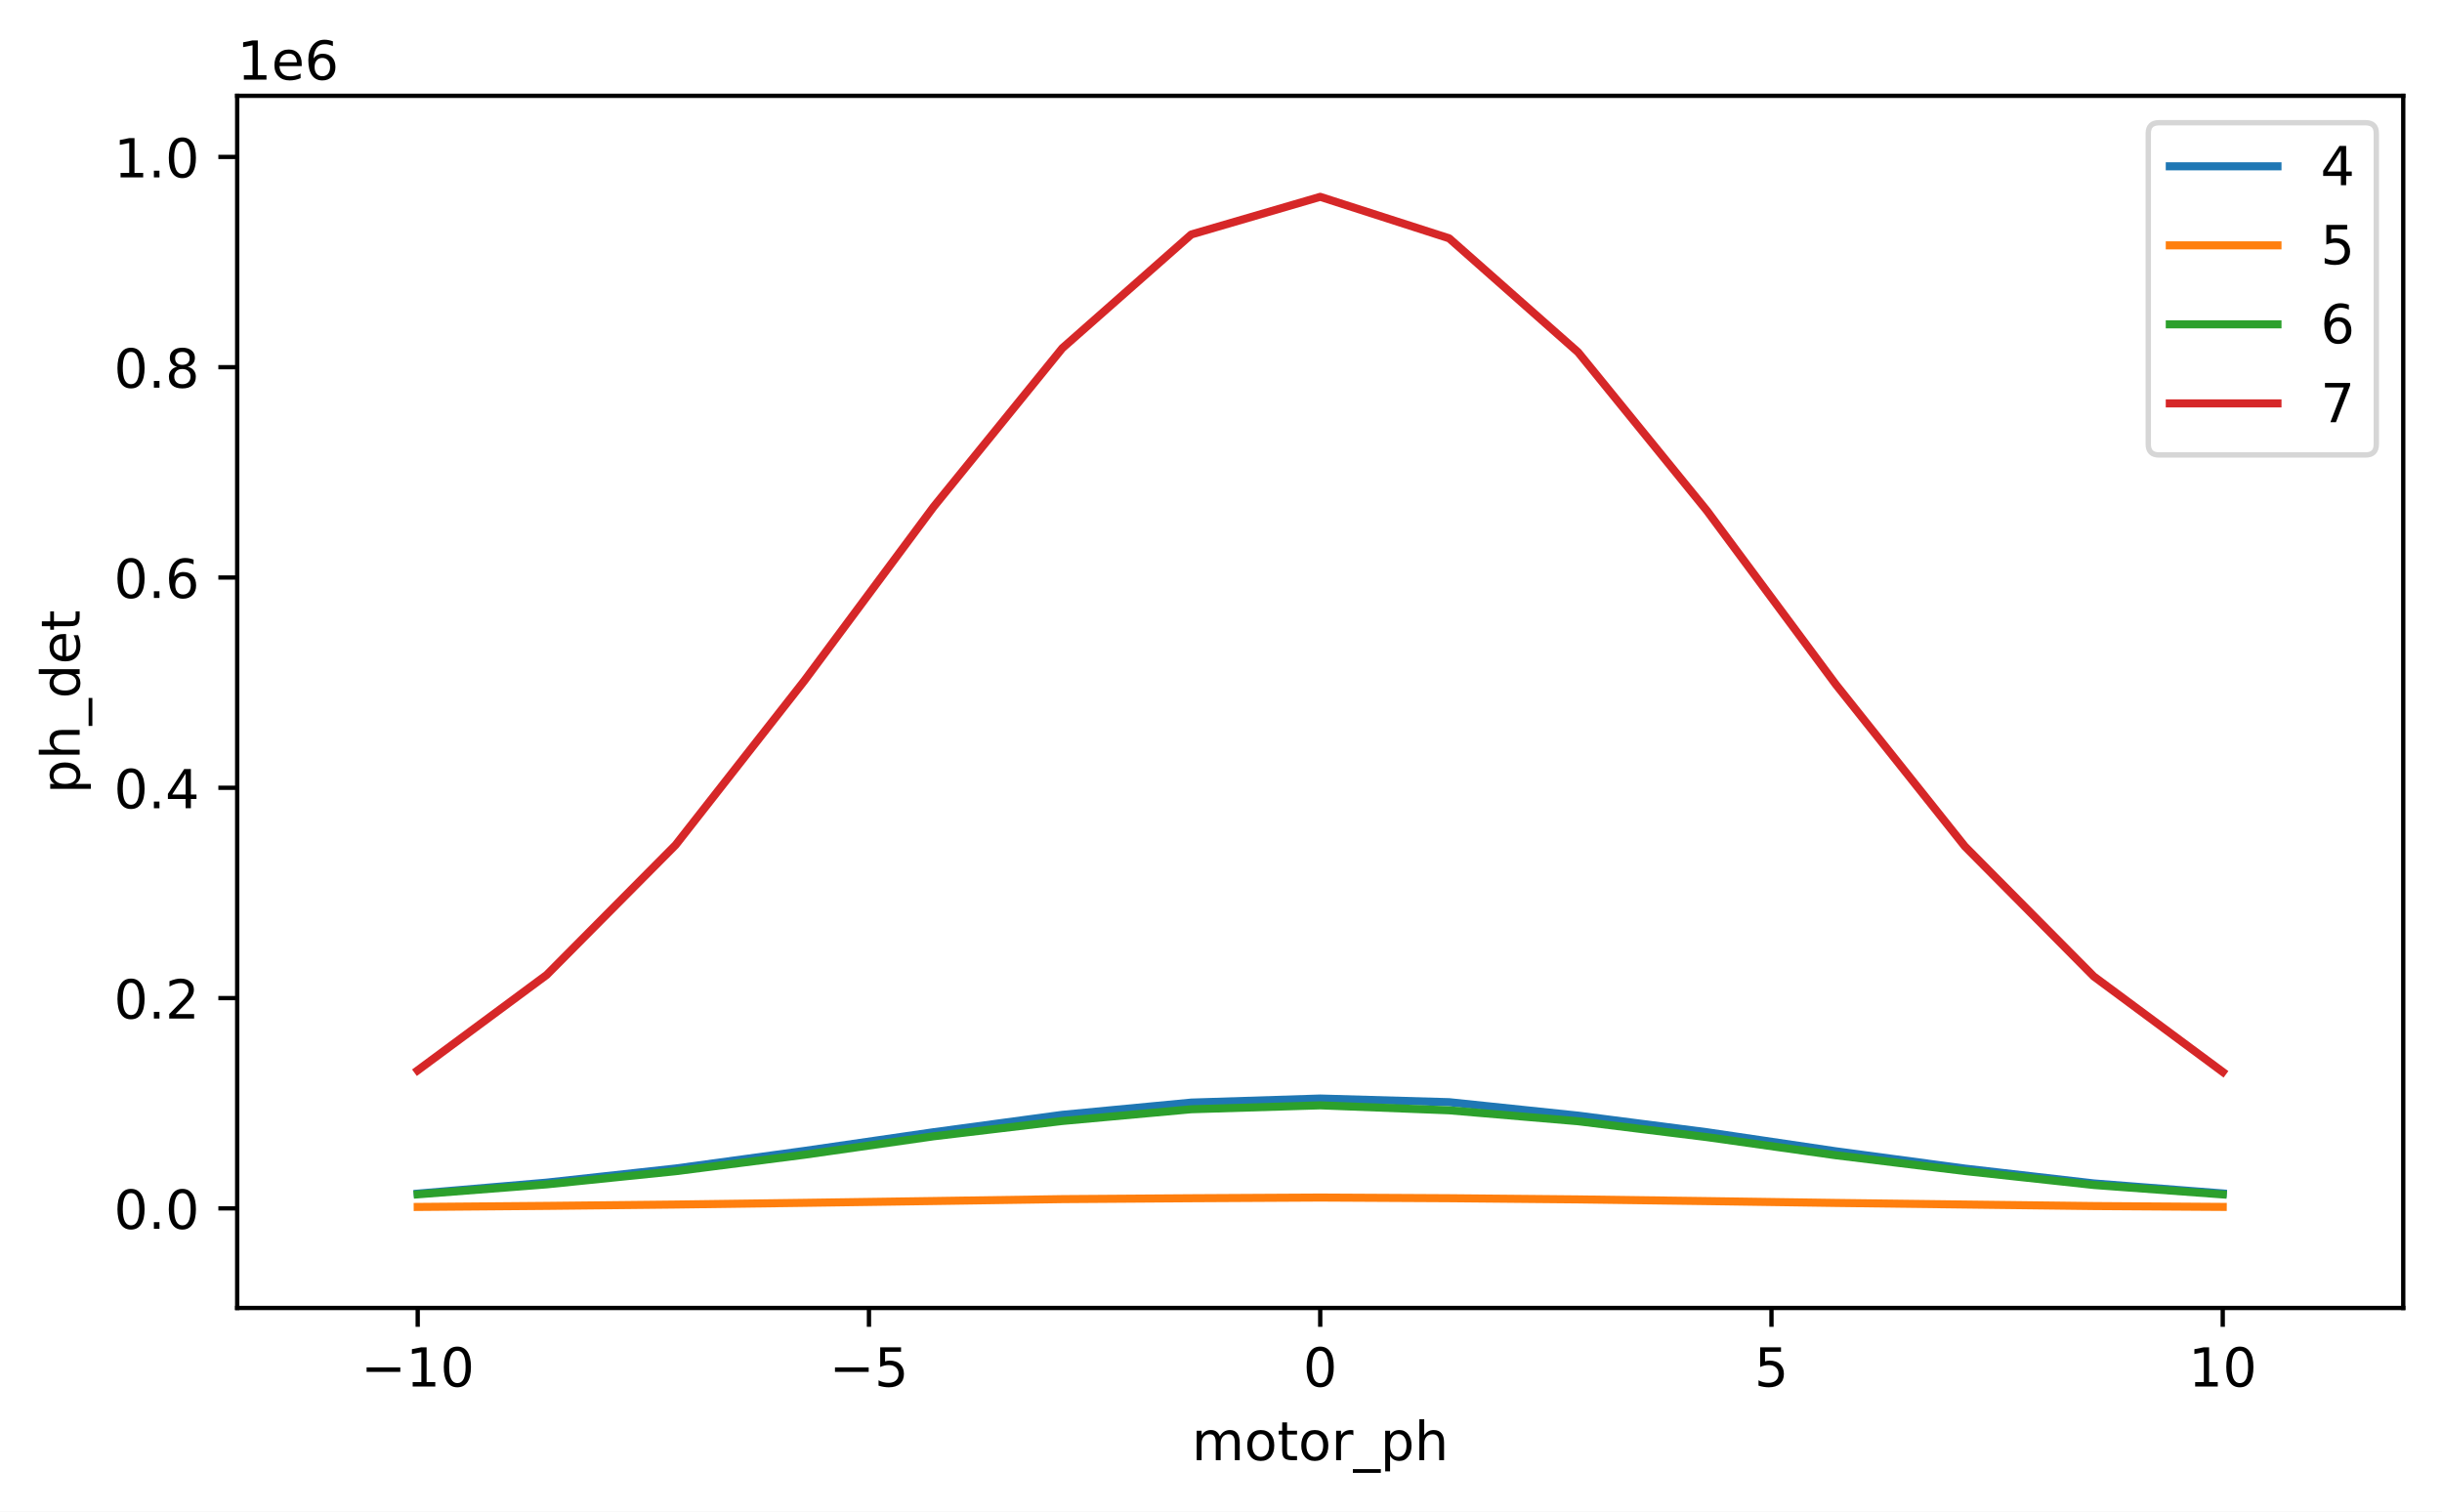
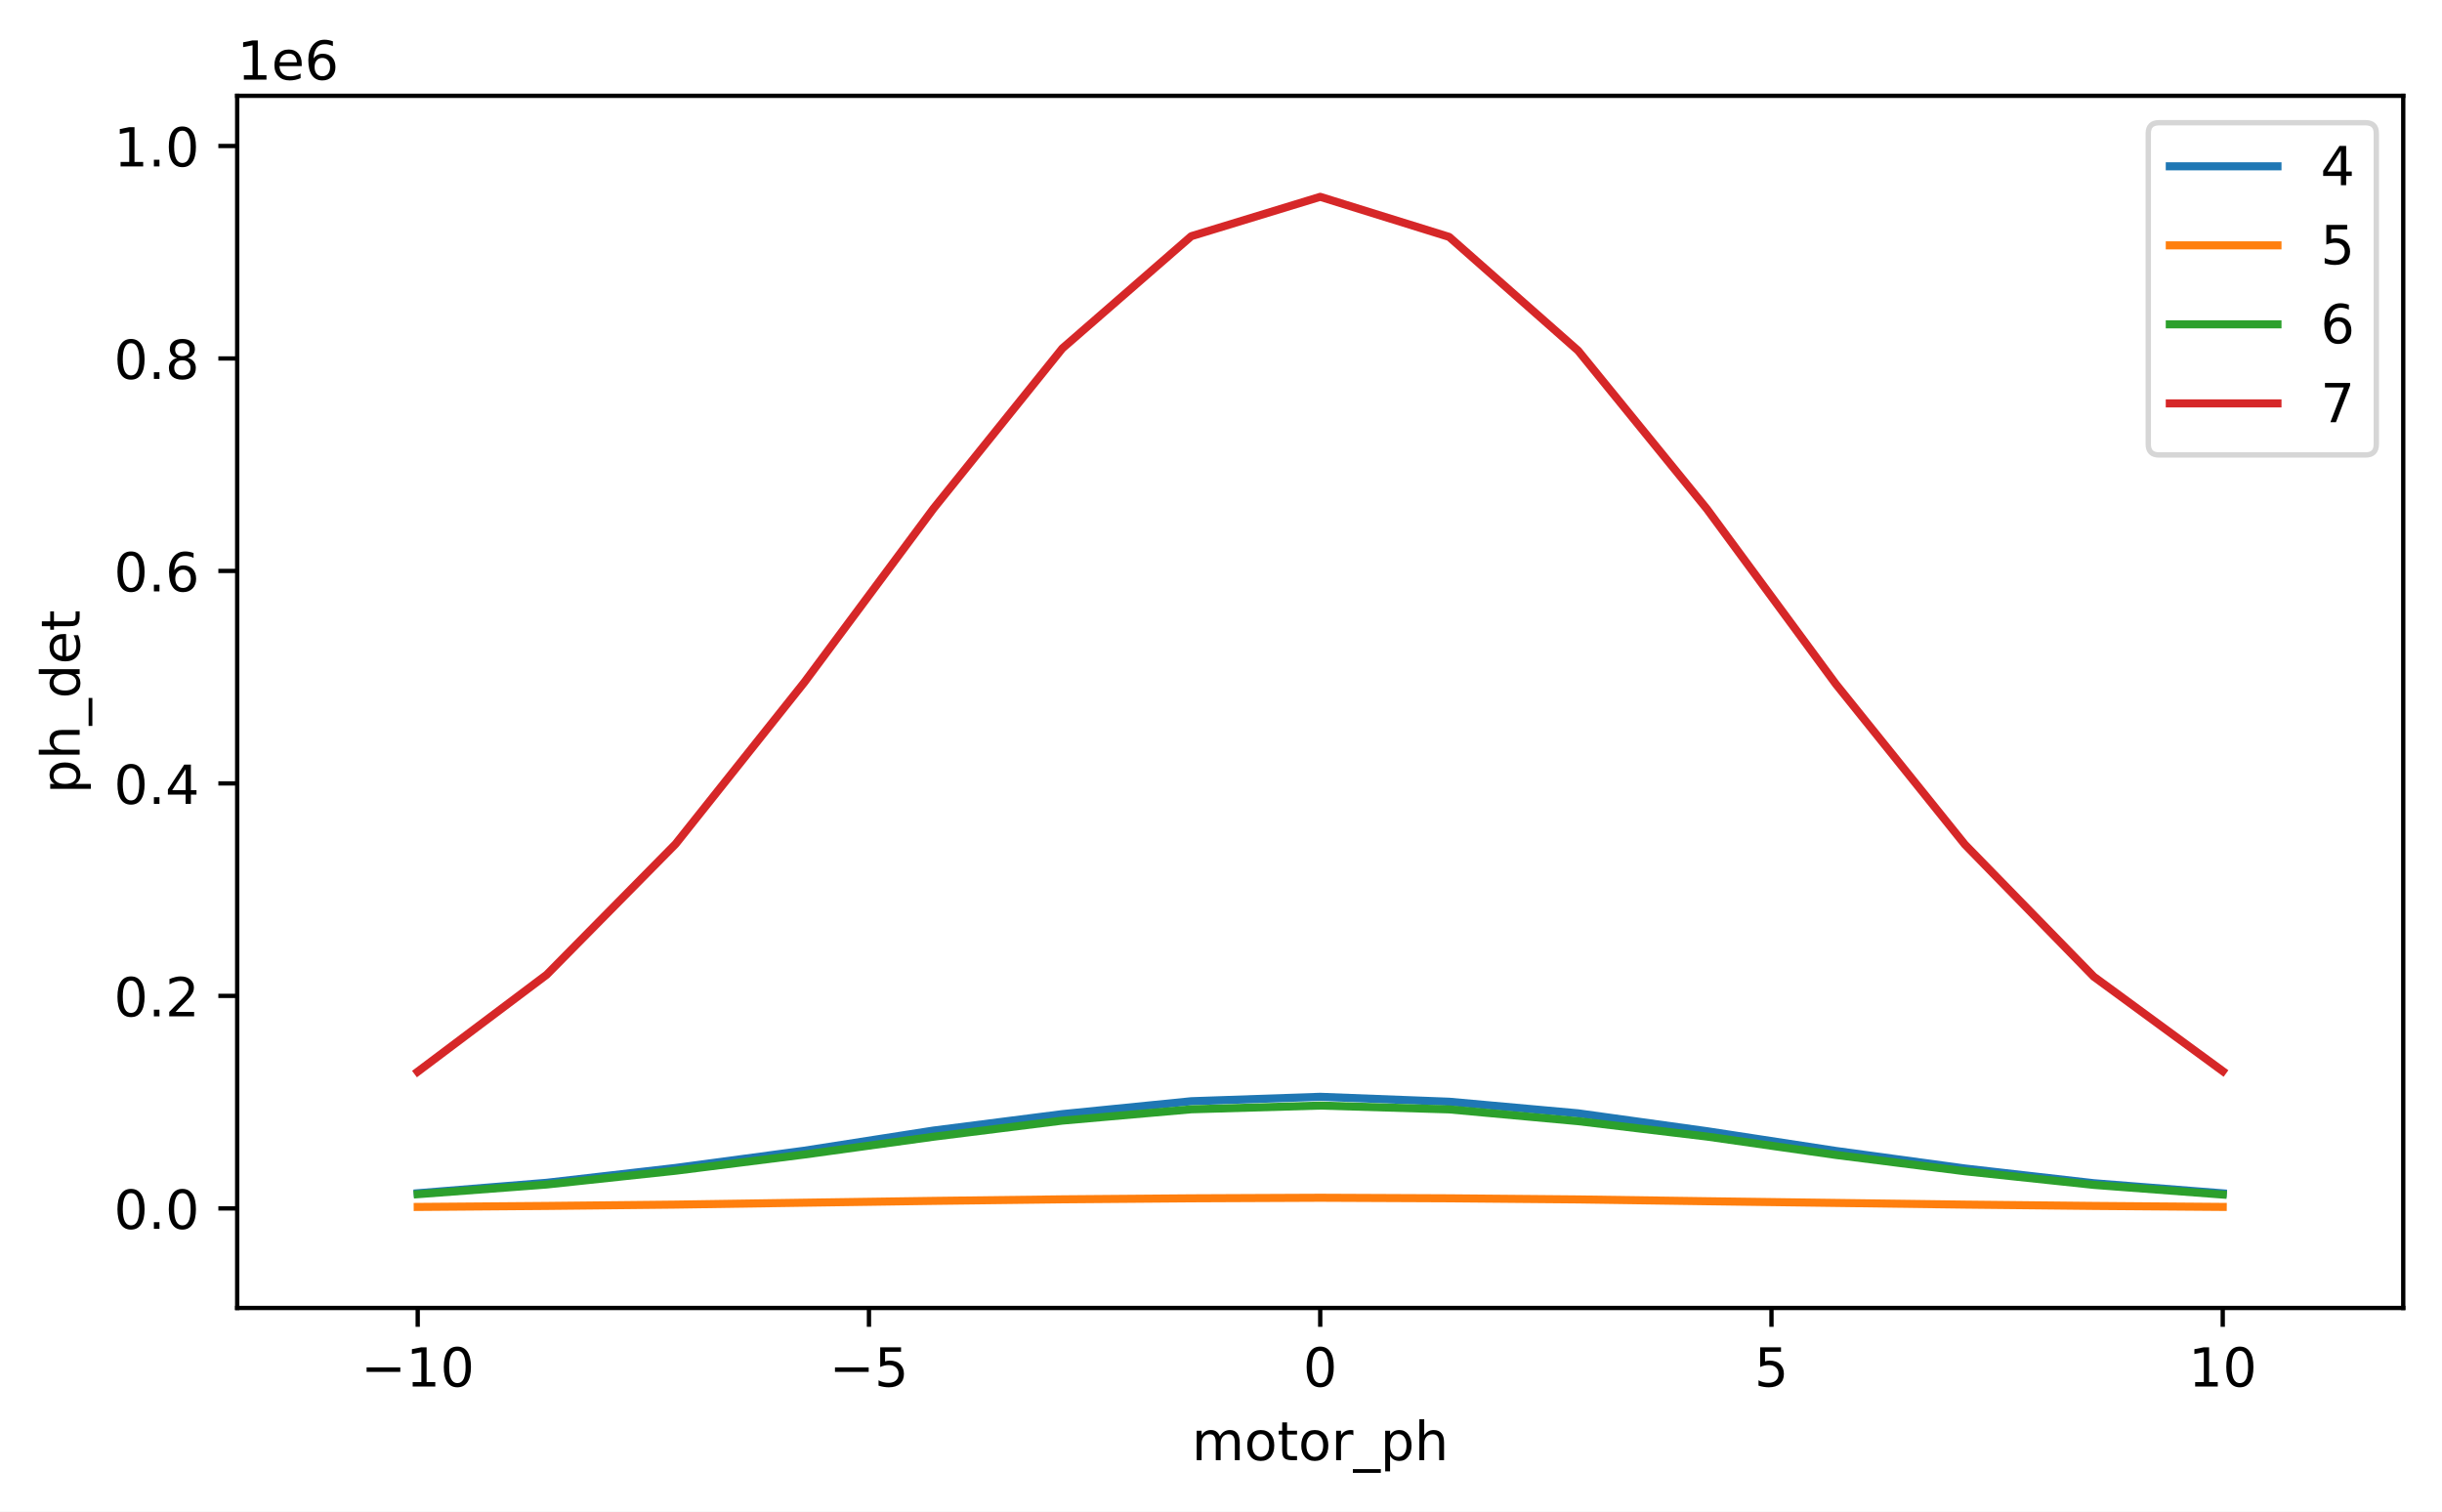
<svg xmlns="http://www.w3.org/2000/svg" xmlns:xlink="http://www.w3.org/1999/xlink" height="280.8pt" version="1.1" viewBox="0 0 453.6 280.8" width="453.6pt">
  <defs>
    <style type="text/css">
*{stroke-linecap:butt;stroke-linejoin:round;}
  </style>
  </defs>
  <g id="figure_1">
    <g id="patch_1">
      <path d="M 0 280.8  L 453.6 280.8  L 453.6 0  L 0 0  z " style="fill:#ffffff;" />
    </g>
    <g id="axes_1">
      <g id="patch_2">
        <path d="M 44.059 242.966  L 446.4 242.966  L 446.4 17.798  L 44.059 17.798  z " style="fill:#ffffff;" />
      </g>
      <g id="matplotlib.axis_1">
        <g id="xtick_1">
          <g id="line2d_1">
            <defs>
-               <path d="M 0 0  L 0 3.5  " id="mbe03797efa" style="stroke:#000000;stroke-width:0.8;" />
-             </defs>
-             <g>
-               <use style="stroke:#000000;stroke-width:0.8;" x="77.588" xlink:href="#mbe03797efa" y="242.966" />
+               <path d="M 0 0  L 0 3.5  " id="mb5c65d3674" style="stroke:#000000;stroke-width:0.8;" />
+             </defs>
+             <g>
+               <use style="stroke:#000000;stroke-width:0.8;" x="77.588" xlink:href="#mb5c65d3674" y="242.966" />
            </g>
          </g>
          <g id="text_1">
            <defs>
              <path d="M 10.594 35.5  L 73.188 35.5  L 73.188 27.203  L 10.594 27.203  z " id="DejaVuSans-8722" />
              <path d="M 12.406 8.297  L 28.516 8.297  L 28.516 63.922  L 10.984 60.406  L 10.984 69.391  L 28.422 72.906  L 38.281 72.906  L 38.281 8.297  L 54.391 8.297  L 54.391 0  L 12.406 0  z " id="DejaVuSans-49" />
              <path d="M 31.781 66.406  Q 24.172 66.406 20.328 58.906  Q 16.5 51.422 16.5 36.375  Q 16.5 21.391 20.328 13.891  Q 24.172 6.391 31.781 6.391  Q 39.453 6.391 43.281 13.891  Q 47.125 21.391 47.125 36.375  Q 47.125 51.422 43.281 58.906  Q 39.453 66.406 31.781 66.406  z M 31.781 74.219  Q 44.047 74.219 50.516 64.516  Q 56.984 54.828 56.984 36.375  Q 56.984 17.969 50.516 8.266  Q 44.047 -1.422 31.781 -1.422  Q 19.531 -1.422 13.062 8.266  Q 6.594 17.969 6.594 36.375  Q 6.594 54.828 13.062 64.516  Q 19.531 74.219 31.781 74.219  z " id="DejaVuSans-48" />
            </defs>
            <g transform="translate(67.03542 257.5641)scale(0.1 -0.1)">
              <use xlink:href="#DejaVuSans-8722" />
              <use x="83.789" xlink:href="#DejaVuSans-49" />
              <use x="147.412" xlink:href="#DejaVuSans-48" />
            </g>
          </g>
        </g>
        <g id="xtick_2">
          <g id="line2d_2">
            <g>
-               <use style="stroke:#000000;stroke-width:0.8;" x="161.409" xlink:href="#mbe03797efa" y="242.966" />
+               <use style="stroke:#000000;stroke-width:0.8;" x="161.409" xlink:href="#mb5c65d3674" y="242.966" />
            </g>
          </g>
          <g id="text_2">
            <defs>
              <path d="M 10.797 72.906  L 49.516 72.906  L 49.516 64.594  L 19.828 64.594  L 19.828 46.734  Q 21.969 47.469 24.109 47.828  Q 26.266 48.188 28.422 48.188  Q 40.625 48.188 47.75 41.5  Q 54.891 34.812 54.891 23.391  Q 54.891 11.625 47.562 5.094  Q 40.234 -1.422 26.906 -1.422  Q 22.312 -1.422 17.547 -0.641  Q 12.797 0.141 7.719 1.703  L 7.719 11.625  Q 12.109 9.234 16.797 8.062  Q 21.484 6.891 26.703 6.891  Q 35.156 6.891 40.078 11.328  Q 45.016 15.766 45.016 23.391  Q 45.016 31 40.078 35.438  Q 35.156 39.891 26.703 39.891  Q 22.75 39.891 18.812 39.016  Q 14.891 38.141 10.797 36.281  z " id="DejaVuSans-53" />
            </defs>
            <g transform="translate(154.0376 257.5641)scale(0.1 -0.1)">
              <use xlink:href="#DejaVuSans-8722" />
              <use x="83.789" xlink:href="#DejaVuSans-53" />
            </g>
          </g>
        </g>
        <g id="xtick_3">
          <g id="line2d_3">
            <g>
-               <use style="stroke:#000000;stroke-width:0.8;" x="245.23" xlink:href="#mbe03797efa" y="242.966" />
+               <use style="stroke:#000000;stroke-width:0.8;" x="245.23" xlink:href="#mb5c65d3674" y="242.966" />
            </g>
          </g>
          <g id="text_3">
            <g transform="translate(242.0484 257.5641)scale(0.1 -0.1)">
              <use xlink:href="#DejaVuSans-48" />
            </g>
          </g>
        </g>
        <g id="xtick_4">
          <g id="line2d_4">
            <g>
-               <use style="stroke:#000000;stroke-width:0.8;" x="329.051" xlink:href="#mbe03797efa" y="242.966" />
+               <use style="stroke:#000000;stroke-width:0.8;" x="329.051" xlink:href="#mb5c65d3674" y="242.966" />
            </g>
          </g>
          <g id="text_4">
            <g transform="translate(325.8694 257.5641)scale(0.1 -0.1)">
              <use xlink:href="#DejaVuSans-53" />
            </g>
          </g>
        </g>
        <g id="xtick_5">
          <g id="line2d_5">
            <g>
-               <use style="stroke:#000000;stroke-width:0.8;" x="412.872" xlink:href="#mbe03797efa" y="242.966" />
+               <use style="stroke:#000000;stroke-width:0.8;" x="412.872" xlink:href="#mb5c65d3674" y="242.966" />
            </g>
          </g>
          <g id="text_5">
            <g transform="translate(406.5091 257.5641)scale(0.1 -0.1)">
              <use xlink:href="#DejaVuSans-49" />
              <use x="63.623" xlink:href="#DejaVuSans-48" />
            </g>
          </g>
        </g>
        <g id="text_6">
          <defs>
            <path d="M 52 44.188  Q 55.375 50.25 60.062 53.125  Q 64.75 56 71.094 56  Q 79.641 56 84.281 50.016  Q 88.922 44.047 88.922 33.016  L 88.922 0  L 79.891 0  L 79.891 32.719  Q 79.891 40.578 77.094 44.375  Q 74.312 48.188 68.609 48.188  Q 61.625 48.188 57.562 43.547  Q 53.516 38.922 53.516 30.906  L 53.516 0  L 44.484 0  L 44.484 32.719  Q 44.484 40.625 41.703 44.406  Q 38.922 48.188 33.109 48.188  Q 26.219 48.188 22.156 43.531  Q 18.109 38.875 18.109 30.906  L 18.109 0  L 9.078 0  L 9.078 54.688  L 18.109 54.688  L 18.109 46.188  Q 21.188 51.219 25.484 53.609  Q 29.781 56 35.688 56  Q 41.656 56 45.828 52.969  Q 50 49.953 52 44.188  z " id="DejaVuSans-109" />
            <path d="M 30.609 48.391  Q 23.391 48.391 19.188 42.75  Q 14.984 37.109 14.984 27.297  Q 14.984 17.484 19.156 11.844  Q 23.344 6.203 30.609 6.203  Q 37.797 6.203 41.984 11.859  Q 46.188 17.531 46.188 27.297  Q 46.188 37.016 41.984 42.703  Q 37.797 48.391 30.609 48.391  z M 30.609 56  Q 42.328 56 49.016 48.375  Q 55.719 40.766 55.719 27.297  Q 55.719 13.875 49.016 6.219  Q 42.328 -1.422 30.609 -1.422  Q 18.844 -1.422 12.172 6.219  Q 5.516 13.875 5.516 27.297  Q 5.516 40.766 12.172 48.375  Q 18.844 56 30.609 56  z " id="DejaVuSans-111" />
            <path d="M 18.312 70.219  L 18.312 54.688  L 36.812 54.688  L 36.812 47.703  L 18.312 47.703  L 18.312 18.016  Q 18.312 11.328 20.141 9.422  Q 21.969 7.516 27.594 7.516  L 36.812 7.516  L 36.812 0  L 27.594 0  Q 17.188 0 13.234 3.875  Q 9.281 7.766 9.281 18.016  L 9.281 47.703  L 2.688 47.703  L 2.688 54.688  L 9.281 54.688  L 9.281 70.219  z " id="DejaVuSans-116" />
            <path d="M 41.109 46.297  Q 39.594 47.172 37.812 47.578  Q 36.031 48 33.891 48  Q 26.266 48 22.188 43.047  Q 18.109 38.094 18.109 28.812  L 18.109 0  L 9.078 0  L 9.078 54.688  L 18.109 54.688  L 18.109 46.188  Q 20.953 51.172 25.484 53.578  Q 30.031 56 36.531 56  Q 37.453 56 38.578 55.875  Q 39.703 55.766 41.062 55.516  z " id="DejaVuSans-114" />
            <path d="M 50.984 -16.609  L 50.984 -23.578  L -0.984 -23.578  L -0.984 -16.609  z " id="DejaVuSans-95" />
            <path d="M 18.109 8.203  L 18.109 -20.797  L 9.078 -20.797  L 9.078 54.688  L 18.109 54.688  L 18.109 46.391  Q 20.953 51.266 25.266 53.625  Q 29.594 56 35.594 56  Q 45.562 56 51.781 48.094  Q 58.016 40.188 58.016 27.297  Q 58.016 14.406 51.781 6.484  Q 45.562 -1.422 35.594 -1.422  Q 29.594 -1.422 25.266 0.953  Q 20.953 3.328 18.109 8.203  z M 48.688 27.297  Q 48.688 37.203 44.609 42.844  Q 40.531 48.484 33.406 48.484  Q 26.266 48.484 22.188 42.844  Q 18.109 37.203 18.109 27.297  Q 18.109 17.391 22.188 11.75  Q 26.266 6.109 33.406 6.109  Q 40.531 6.109 44.609 11.75  Q 48.688 17.391 48.688 27.297  z " id="DejaVuSans-112" />
            <path d="M 54.891 33.016  L 54.891 0  L 45.906 0  L 45.906 32.719  Q 45.906 40.484 42.875 44.328  Q 39.844 48.188 33.797 48.188  Q 26.516 48.188 22.312 43.547  Q 18.109 38.922 18.109 30.906  L 18.109 0  L 9.078 0  L 9.078 75.984  L 18.109 75.984  L 18.109 46.188  Q 21.344 51.125 25.703 53.562  Q 30.078 56 35.797 56  Q 45.219 56 50.047 50.172  Q 54.891 44.344 54.891 33.016  z " id="DejaVuSans-104" />
          </defs>
          <g transform="translate(221.382 271.2422)scale(0.1 -0.1)">
            <use xlink:href="#DejaVuSans-109" />
            <use x="97.412" xlink:href="#DejaVuSans-111" />
            <use x="158.594" xlink:href="#DejaVuSans-116" />
            <use x="197.803" xlink:href="#DejaVuSans-111" />
            <use x="258.984" xlink:href="#DejaVuSans-114" />
            <use x="300.098" xlink:href="#DejaVuSans-95" />
            <use x="350.098" xlink:href="#DejaVuSans-112" />
            <use x="413.574" xlink:href="#DejaVuSans-104" />
          </g>
        </g>
      </g>
      <g id="matplotlib.axis_2">
        <g id="ytick_1">
          <g id="line2d_6">
            <defs>
-               <path d="M 0 0  L -3.5 0  " id="mc515db0da6" style="stroke:#000000;stroke-width:0.8;" />
-             </defs>
-             <g>
-               <use style="stroke:#000000;stroke-width:0.8;" x="44.059" xlink:href="#mc515db0da6" y="224.467" />
+               <path d="M 0 0  L -3.5 0  " id="m3b5d148f19" style="stroke:#000000;stroke-width:0.8;" />
+             </defs>
+             <g>
+               <use style="stroke:#000000;stroke-width:0.8;" x="44.059" xlink:href="#m3b5d148f19" y="224.471" />
            </g>
          </g>
          <g id="text_7">
            <defs>
              <path d="M 10.688 12.406  L 21 12.406  L 21 0  L 10.688 0  z " id="DejaVuSans-46" />
            </defs>
-             <g transform="translate(21.15625 228.2662)scale(0.1 -0.1)">
+             <g transform="translate(21.15625 228.2701)scale(0.1 -0.1)">
              <use xlink:href="#DejaVuSans-48" />
              <use x="63.623" xlink:href="#DejaVuSans-46" />
              <use x="95.41" xlink:href="#DejaVuSans-48" />
            </g>
          </g>
        </g>
        <g id="ytick_2">
          <g id="line2d_7">
            <g>
-               <use style="stroke:#000000;stroke-width:0.8;" x="44.059" xlink:href="#mc515db0da6" y="185.404" />
+               <use style="stroke:#000000;stroke-width:0.8;" x="44.059" xlink:href="#m3b5d148f19" y="185" />
            </g>
          </g>
          <g id="text_8">
            <defs>
              <path d="M 19.188 8.297  L 53.609 8.297  L 53.609 0  L 7.328 0  L 7.328 8.297  Q 12.938 14.109 22.625 23.891  Q 32.328 33.688 34.812 36.531  Q 39.547 41.844 41.422 45.531  Q 43.312 49.219 43.312 52.781  Q 43.312 58.594 39.234 62.25  Q 35.156 65.922 28.609 65.922  Q 23.969 65.922 18.812 64.312  Q 13.672 62.703 7.812 59.422  L 7.812 69.391  Q 13.766 71.781 18.938 73  Q 24.125 74.219 28.422 74.219  Q 39.75 74.219 46.484 68.547  Q 53.219 62.891 53.219 53.422  Q 53.219 48.922 51.531 44.891  Q 49.859 40.875 45.406 35.406  Q 44.188 33.984 37.641 27.219  Q 31.109 20.453 19.188 8.297  z " id="DejaVuSans-50" />
            </defs>
-             <g transform="translate(21.15625 189.2028)scale(0.1 -0.1)">
+             <g transform="translate(21.15625 188.799)scale(0.1 -0.1)">
              <use xlink:href="#DejaVuSans-48" />
              <use x="63.623" xlink:href="#DejaVuSans-46" />
              <use x="95.41" xlink:href="#DejaVuSans-50" />
            </g>
          </g>
        </g>
        <g id="ytick_3">
          <g id="line2d_8">
            <g>
-               <use style="stroke:#000000;stroke-width:0.8;" x="44.059" xlink:href="#mc515db0da6" y="146.34" />
+               <use style="stroke:#000000;stroke-width:0.8;" x="44.059" xlink:href="#m3b5d148f19" y="145.529" />
            </g>
          </g>
          <g id="text_9">
            <defs>
              <path d="M 37.797 64.312  L 12.891 25.391  L 37.797 25.391  z M 35.203 72.906  L 47.609 72.906  L 47.609 25.391  L 58.016 25.391  L 58.016 17.188  L 47.609 17.188  L 47.609 0  L 37.797 0  L 37.797 17.188  L 4.891 17.188  L 4.891 26.703  z " id="DejaVuSans-52" />
            </defs>
-             <g transform="translate(21.15625 150.1394)scale(0.1 -0.1)">
+             <g transform="translate(21.15625 149.3278)scale(0.1 -0.1)">
              <use xlink:href="#DejaVuSans-48" />
              <use x="63.623" xlink:href="#DejaVuSans-46" />
              <use x="95.41" xlink:href="#DejaVuSans-52" />
            </g>
          </g>
        </g>
        <g id="ytick_4">
          <g id="line2d_9">
            <g>
-               <use style="stroke:#000000;stroke-width:0.8;" x="44.059" xlink:href="#mc515db0da6" y="107.277" />
+               <use style="stroke:#000000;stroke-width:0.8;" x="44.059" xlink:href="#m3b5d148f19" y="106.057" />
            </g>
          </g>
          <g id="text_10">
            <defs>
              <path d="M 33.016 40.375  Q 26.375 40.375 22.484 35.828  Q 18.609 31.297 18.609 23.391  Q 18.609 15.531 22.484 10.953  Q 26.375 6.391 33.016 6.391  Q 39.656 6.391 43.531 10.953  Q 47.406 15.531 47.406 23.391  Q 47.406 31.297 43.531 35.828  Q 39.656 40.375 33.016 40.375  z M 52.594 71.297  L 52.594 62.312  Q 48.875 64.062 45.094 64.984  Q 41.312 65.922 37.594 65.922  Q 27.828 65.922 22.672 59.328  Q 17.531 52.734 16.797 39.406  Q 19.672 43.656 24.016 45.922  Q 28.375 48.188 33.594 48.188  Q 44.578 48.188 50.953 41.516  Q 57.328 34.859 57.328 23.391  Q 57.328 12.156 50.688 5.359  Q 44.047 -1.422 33.016 -1.422  Q 20.359 -1.422 13.672 8.266  Q 6.984 17.969 6.984 36.375  Q 6.984 53.656 15.188 63.938  Q 23.391 74.219 37.203 74.219  Q 40.922 74.219 44.703 73.484  Q 48.484 72.75 52.594 71.297  z " id="DejaVuSans-54" />
            </defs>
-             <g transform="translate(21.15625 111.076)scale(0.1 -0.1)">
+             <g transform="translate(21.15625 109.8567)scale(0.1 -0.1)">
              <use xlink:href="#DejaVuSans-48" />
              <use x="63.623" xlink:href="#DejaVuSans-46" />
              <use x="95.41" xlink:href="#DejaVuSans-54" />
            </g>
          </g>
        </g>
        <g id="ytick_5">
          <g id="line2d_10">
            <g>
-               <use style="stroke:#000000;stroke-width:0.8;" x="44.059" xlink:href="#mc515db0da6" y="68.213" />
+               <use style="stroke:#000000;stroke-width:0.8;" x="44.059" xlink:href="#m3b5d148f19" y="66.586" />
            </g>
          </g>
          <g id="text_11">
            <defs>
              <path d="M 31.781 34.625  Q 24.75 34.625 20.719 30.859  Q 16.703 27.094 16.703 20.516  Q 16.703 13.922 20.719 10.156  Q 24.75 6.391 31.781 6.391  Q 38.812 6.391 42.859 10.172  Q 46.922 13.969 46.922 20.516  Q 46.922 27.094 42.891 30.859  Q 38.875 34.625 31.781 34.625  z M 21.922 38.812  Q 15.578 40.375 12.031 44.719  Q 8.5 49.078 8.5 55.328  Q 8.5 64.062 14.719 69.141  Q 20.953 74.219 31.781 74.219  Q 42.672 74.219 48.875 69.141  Q 55.078 64.062 55.078 55.328  Q 55.078 49.078 51.531 44.719  Q 48 40.375 41.703 38.812  Q 48.828 37.156 52.797 32.312  Q 56.781 27.484 56.781 20.516  Q 56.781 9.906 50.312 4.234  Q 43.844 -1.422 31.781 -1.422  Q 19.734 -1.422 13.25 4.234  Q 6.781 9.906 6.781 20.516  Q 6.781 27.484 10.781 32.312  Q 14.797 37.156 21.922 38.812  z M 18.312 54.391  Q 18.312 48.734 21.844 45.562  Q 25.391 42.391 31.781 42.391  Q 38.141 42.391 41.719 45.562  Q 45.312 48.734 45.312 54.391  Q 45.312 60.062 41.719 63.234  Q 38.141 66.406 31.781 66.406  Q 25.391 66.406 21.844 63.234  Q 18.312 60.062 18.312 54.391  z " id="DejaVuSans-56" />
            </defs>
-             <g transform="translate(21.15625 72.01268)scale(0.1 -0.1)">
+             <g transform="translate(21.15625 70.38551)scale(0.1 -0.1)">
              <use xlink:href="#DejaVuSans-48" />
              <use x="63.623" xlink:href="#DejaVuSans-46" />
              <use x="95.41" xlink:href="#DejaVuSans-56" />
            </g>
          </g>
        </g>
        <g id="ytick_6">
          <g id="line2d_11">
            <g>
-               <use style="stroke:#000000;stroke-width:0.8;" x="44.059" xlink:href="#mc515db0da6" y="29.15" />
+               <use style="stroke:#000000;stroke-width:0.8;" x="44.059" xlink:href="#m3b5d148f19" y="27.115" />
            </g>
          </g>
          <g id="text_12">
-             <g transform="translate(21.15625 32.94931)scale(0.1 -0.1)">
+             <g transform="translate(21.15625 30.91437)scale(0.1 -0.1)">
              <use xlink:href="#DejaVuSans-49" />
              <use x="63.623" xlink:href="#DejaVuSans-46" />
              <use x="95.41" xlink:href="#DejaVuSans-48" />
            </g>
          </g>
        </g>
        <g id="text_13">
          <defs>
            <path d="M 45.406 46.391  L 45.406 75.984  L 54.391 75.984  L 54.391 0  L 45.406 0  L 45.406 8.203  Q 42.578 3.328 38.25 0.953  Q 33.938 -1.422 27.875 -1.422  Q 17.969 -1.422 11.734 6.484  Q 5.516 14.406 5.516 27.297  Q 5.516 40.188 11.734 48.094  Q 17.969 56 27.875 56  Q 33.938 56 38.25 53.625  Q 42.578 51.266 45.406 46.391  z M 14.797 27.297  Q 14.797 17.391 18.875 11.75  Q 22.953 6.109 30.078 6.109  Q 37.203 6.109 41.297 11.75  Q 45.406 17.391 45.406 27.297  Q 45.406 37.203 41.297 42.844  Q 37.203 48.484 30.078 48.484  Q 22.953 48.484 18.875 42.844  Q 14.797 37.203 14.797 27.297  z " id="DejaVuSans-100" />
            <path d="M 56.203 29.594  L 56.203 25.203  L 14.891 25.203  Q 15.484 15.922 20.484 11.062  Q 25.484 6.203 34.422 6.203  Q 39.594 6.203 44.453 7.469  Q 49.312 8.734 54.109 11.281  L 54.109 2.781  Q 49.266 0.734 44.188 -0.344  Q 39.109 -1.422 33.891 -1.422  Q 20.797 -1.422 13.156 6.188  Q 5.516 13.812 5.516 26.812  Q 5.516 40.234 12.766 48.109  Q 20.016 56 32.328 56  Q 43.359 56 49.781 48.891  Q 56.203 41.797 56.203 29.594  z M 47.219 32.234  Q 47.125 39.594 43.094 43.984  Q 39.062 48.391 32.422 48.391  Q 24.906 48.391 20.391 44.141  Q 15.875 39.891 15.188 32.172  z " id="DejaVuSans-101" />
          </defs>
          <g transform="translate(14.79844 147.4359)rotate(-90)scale(0.1 -0.1)">
            <use xlink:href="#DejaVuSans-112" />
            <use x="63.477" xlink:href="#DejaVuSans-104" />
            <use x="126.855" xlink:href="#DejaVuSans-95" />
            <use x="176.855" xlink:href="#DejaVuSans-100" />
            <use x="240.332" xlink:href="#DejaVuSans-101" />
            <use x="301.855" xlink:href="#DejaVuSans-116" />
          </g>
        </g>
        <g id="text_14">
          <g transform="translate(44.05938 14.79844)scale(0.1 -0.1)">
            <use xlink:href="#DejaVuSans-49" />
            <use x="63.623" xlink:href="#DejaVuSans-101" />
            <use x="125.146" xlink:href="#DejaVuSans-54" />
          </g>
        </g>
      </g>
      <g id="line2d_12">
-         <path clip-path="url(#pd23f9d32ea)" d="M 77.588 221.729  L 101.537 219.685  L 125.485 217.062  L 149.434 213.794  L 173.383 210.323  L 197.332 207.091  L 221.281 204.816  L 245.23 204.063  L 269.179 204.741  L 293.127 207.239  L 317.076 210.326  L 341.025 213.866  L 364.974 217.075  L 388.923 219.831  L 412.872 221.695  " style="fill:none;stroke:#1f77b4;stroke-linecap:square;stroke-width:1.5;" />
+         <path clip-path="url(#p22e4d082a6)" d="M 77.588 221.656  L 101.537 219.714  L 125.485 216.958  L 149.434 213.749  L 173.383 210.014  L 197.332 206.958  L 221.281 204.562  L 245.23 203.742  L 269.179 204.655  L 293.127 206.81  L 317.076 210.132  L 341.025 213.8  L 364.974 217.058  L 388.923 219.792  L 412.872 221.674  " style="fill:none;stroke:#1f77b4;stroke-linecap:square;stroke-width:1.5;" />
      </g>
      <g id="line2d_13">
-         <path clip-path="url(#pd23f9d32ea)" d="M 77.588 224.202  L 101.537 224.007  L 125.485 223.756  L 149.434 223.439  L 173.383 223.103  L 197.332 222.751  L 221.281 222.586  L 245.23 222.456  L 269.179 222.583  L 293.127 222.802  L 317.076 223.118  L 341.025 223.458  L 364.974 223.753  L 388.923 224.038  L 412.872 224.196  " style="fill:none;stroke:#ff7f0e;stroke-linecap:square;stroke-width:1.5;" />
+         <path clip-path="url(#p22e4d082a6)" d="M 77.588 224.202  L 101.537 224.016  L 125.485 223.768  L 149.434 223.415  L 173.383 223.076  L 197.332 222.788  L 221.281 222.601  L 245.23 222.495  L 269.179 222.599  L 293.127 222.806  L 317.076 223.143  L 341.025 223.457  L 364.974 223.769  L 388.923 224.015  L 412.872 224.198  " style="fill:none;stroke:#ff7f0e;stroke-linecap:square;stroke-width:1.5;" />
      </g>
      <g id="line2d_14">
-         <path clip-path="url(#pd23f9d32ea)" d="M 77.588 221.862  L 101.537 220.007  L 125.485 217.563  L 149.434 214.502  L 173.383 211.085  L 197.332 208.235  L 221.281 206.054  L 245.23 205.327  L 269.179 206.251  L 293.127 208.282  L 317.076 211.233  L 341.025 214.603  L 364.974 217.532  L 388.923 220.123  L 412.872 221.877  " style="fill:none;stroke:#2ca02c;stroke-linecap:square;stroke-width:1.5;" />
+         <path clip-path="url(#p22e4d082a6)" d="M 77.588 221.835  L 101.537 220.034  L 125.485 217.476  L 149.434 214.461  L 173.383 211.16  L 197.332 208.164  L 221.281 206.063  L 245.23 205.37  L 269.179 206.08  L 293.127 208.269  L 317.076 211.13  L 341.025 214.544  L 364.974 217.57  L 388.923 220.104  L 412.872 221.903  " style="fill:none;stroke:#2ca02c;stroke-linecap:square;stroke-width:1.5;" />
      </g>
      <g id="line2d_15">
-         <path clip-path="url(#pd23f9d32ea)" d="M 77.588 198.826  L 101.537 181.105  L 125.485 156.972  L 149.434 126.417  L 173.383 94.19  L 197.332 64.672  L 221.281 43.555  L 245.23 36.562  L 269.179 44.271  L 293.127 65.426  L 317.076 94.891  L 341.025 127.167  L 364.974 157.221  L 388.923 181.383  L 412.872 199.12  " style="fill:none;stroke:#d62728;stroke-linecap:square;stroke-width:1.5;" />
+         <path clip-path="url(#p22e4d082a6)" d="M 77.588 199.071  L 101.537 181.07  L 125.485 156.788  L 149.434 126.712  L 173.383 94.486  L 197.332 64.718  L 221.281 43.875  L 245.23 36.562  L 269.179 44.007  L 293.127 65.129  L 317.076 94.57  L 341.025 127.089  L 364.974 156.87  L 388.923 181.426  L 412.872 198.973  " style="fill:none;stroke:#d62728;stroke-linecap:square;stroke-width:1.5;" />
      </g>
      <g id="patch_3">
        <path d="M 44.059 242.966  L 44.059 17.798  " style="fill:none;stroke:#000000;stroke-linecap:square;stroke-linejoin:miter;stroke-width:0.8;" />
      </g>
      <g id="patch_4">
        <path d="M 446.4 242.966  L 446.4 17.798  " style="fill:none;stroke:#000000;stroke-linecap:square;stroke-linejoin:miter;stroke-width:0.8;" />
      </g>
      <g id="patch_5">
        <path d="M 44.059 242.966  L 446.4 242.966  " style="fill:none;stroke:#000000;stroke-linecap:square;stroke-linejoin:miter;stroke-width:0.8;" />
      </g>
      <g id="patch_6">
        <path d="M 44.059 17.798  L 446.4 17.798  " style="fill:none;stroke:#000000;stroke-linecap:square;stroke-linejoin:miter;stroke-width:0.8;" />
      </g>
      <g id="legend_1">
        <g id="patch_7">
          <path d="M 401.038 84.511  L 439.4 84.511  Q 441.4 84.511 441.4 82.511  L 441.4 24.798  Q 441.4 22.798 439.4 22.798  L 401.038 22.798  Q 399.038 22.798 399.038 24.798  L 399.038 82.511  Q 399.038 84.511 401.038 84.511  z " style="fill:#ffffff;opacity:0.8;stroke:#cccccc;stroke-linejoin:miter;" />
        </g>
        <g id="line2d_16">
          <path d="M 403.038 30.897  L 423.038 30.897  " style="fill:none;stroke:#1f77b4;stroke-linecap:square;stroke-width:1.5;" />
        </g>
        <g id="line2d_17" />
        <g id="text_15">
          <g transform="translate(431.0375 34.39688)scale(0.1 -0.1)">
            <use xlink:href="#DejaVuSans-52" />
          </g>
        </g>
        <g id="line2d_18">
          <path d="M 403.038 45.575  L 423.038 45.575  " style="fill:none;stroke:#ff7f0e;stroke-linecap:square;stroke-width:1.5;" />
        </g>
        <g id="line2d_19" />
        <g id="text_16">
          <g transform="translate(431.0375 49.075)scale(0.1 -0.1)">
            <use xlink:href="#DejaVuSans-53" />
          </g>
        </g>
        <g id="line2d_20">
          <path d="M 403.038 60.253  L 423.038 60.253  " style="fill:none;stroke:#2ca02c;stroke-linecap:square;stroke-width:1.5;" />
        </g>
        <g id="line2d_21" />
        <g id="text_17">
          <g transform="translate(431.0375 63.75312)scale(0.1 -0.1)">
            <use xlink:href="#DejaVuSans-54" />
          </g>
        </g>
        <g id="line2d_22">
          <path d="M 403.038 74.931  L 423.038 74.931  " style="fill:none;stroke:#d62728;stroke-linecap:square;stroke-width:1.5;" />
        </g>
        <g id="line2d_23" />
        <g id="text_18">
          <defs>
            <path d="M 8.203 72.906  L 55.078 72.906  L 55.078 68.703  L 28.609 0  L 18.312 0  L 43.219 64.594  L 8.203 64.594  z " id="DejaVuSans-55" />
          </defs>
          <g transform="translate(431.0375 78.43125)scale(0.1 -0.1)">
            <use xlink:href="#DejaVuSans-55" />
          </g>
        </g>
      </g>
    </g>
  </g>
  <defs>
-     <clipPath id="pd23f9d32ea">
+     <clipPath id="p22e4d082a6">
      <rect height="225.167" width="402.341" x="44.059" y="17.798" />
    </clipPath>
  </defs>
</svg>
